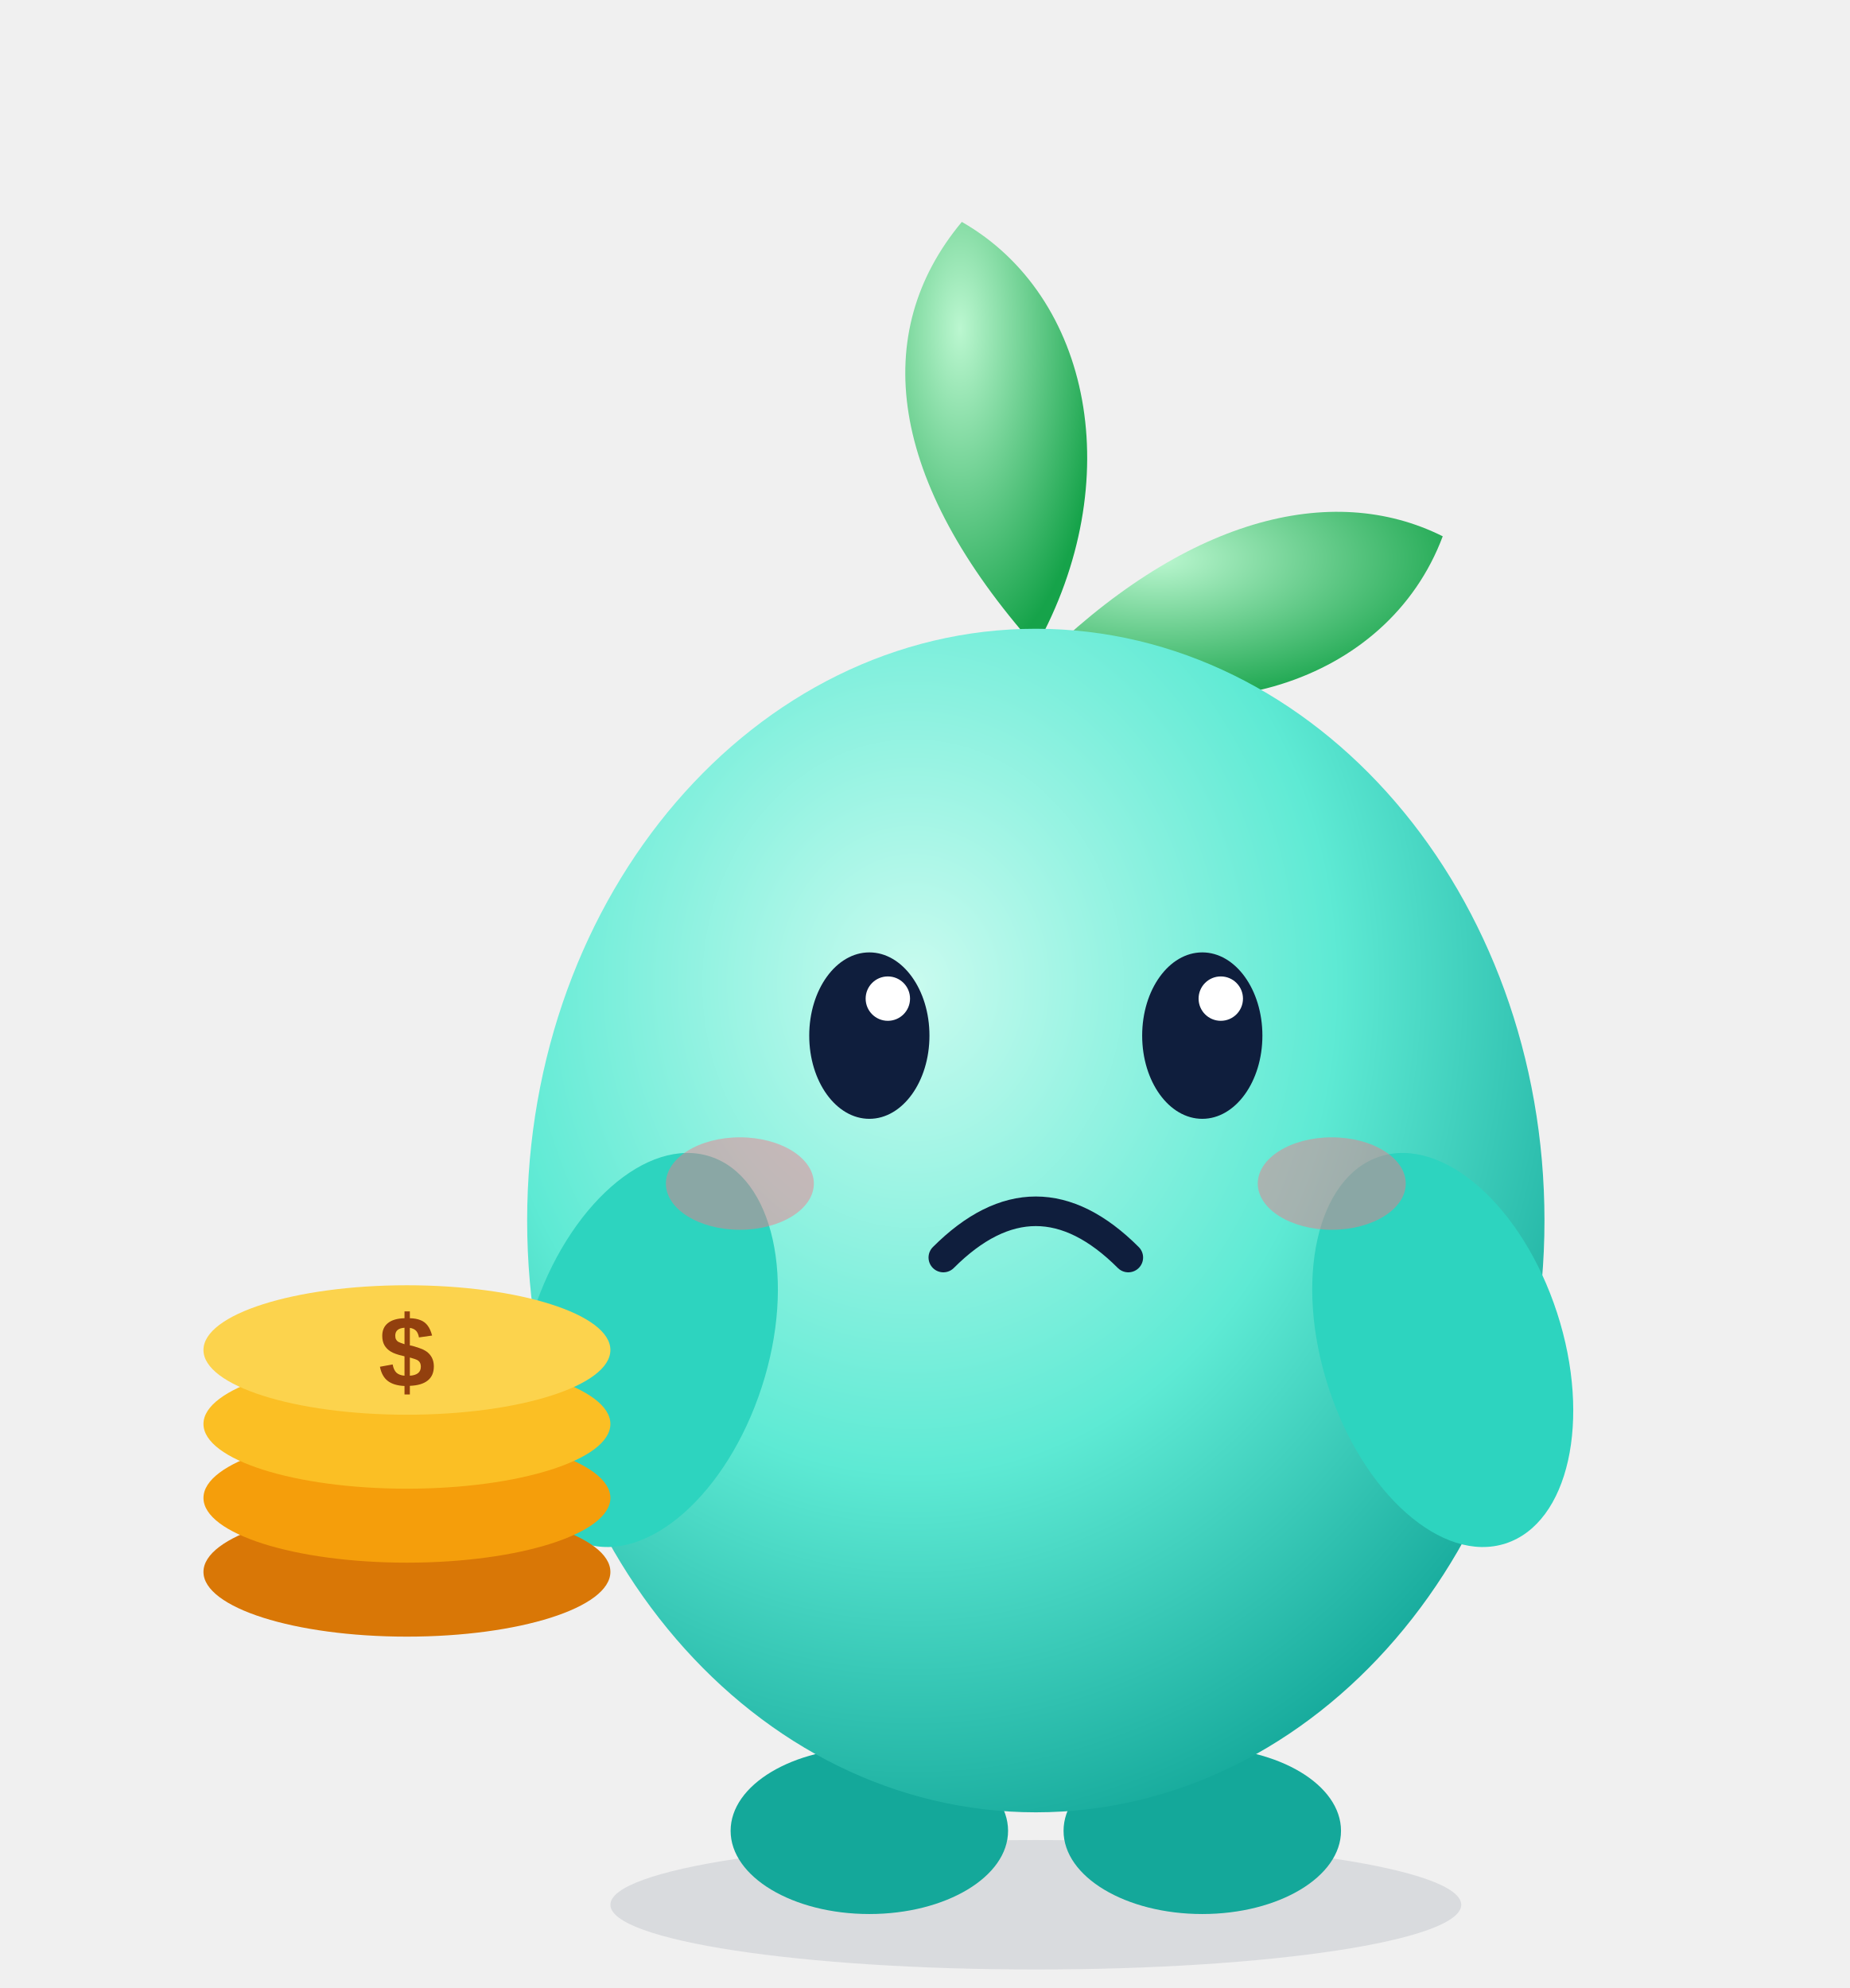
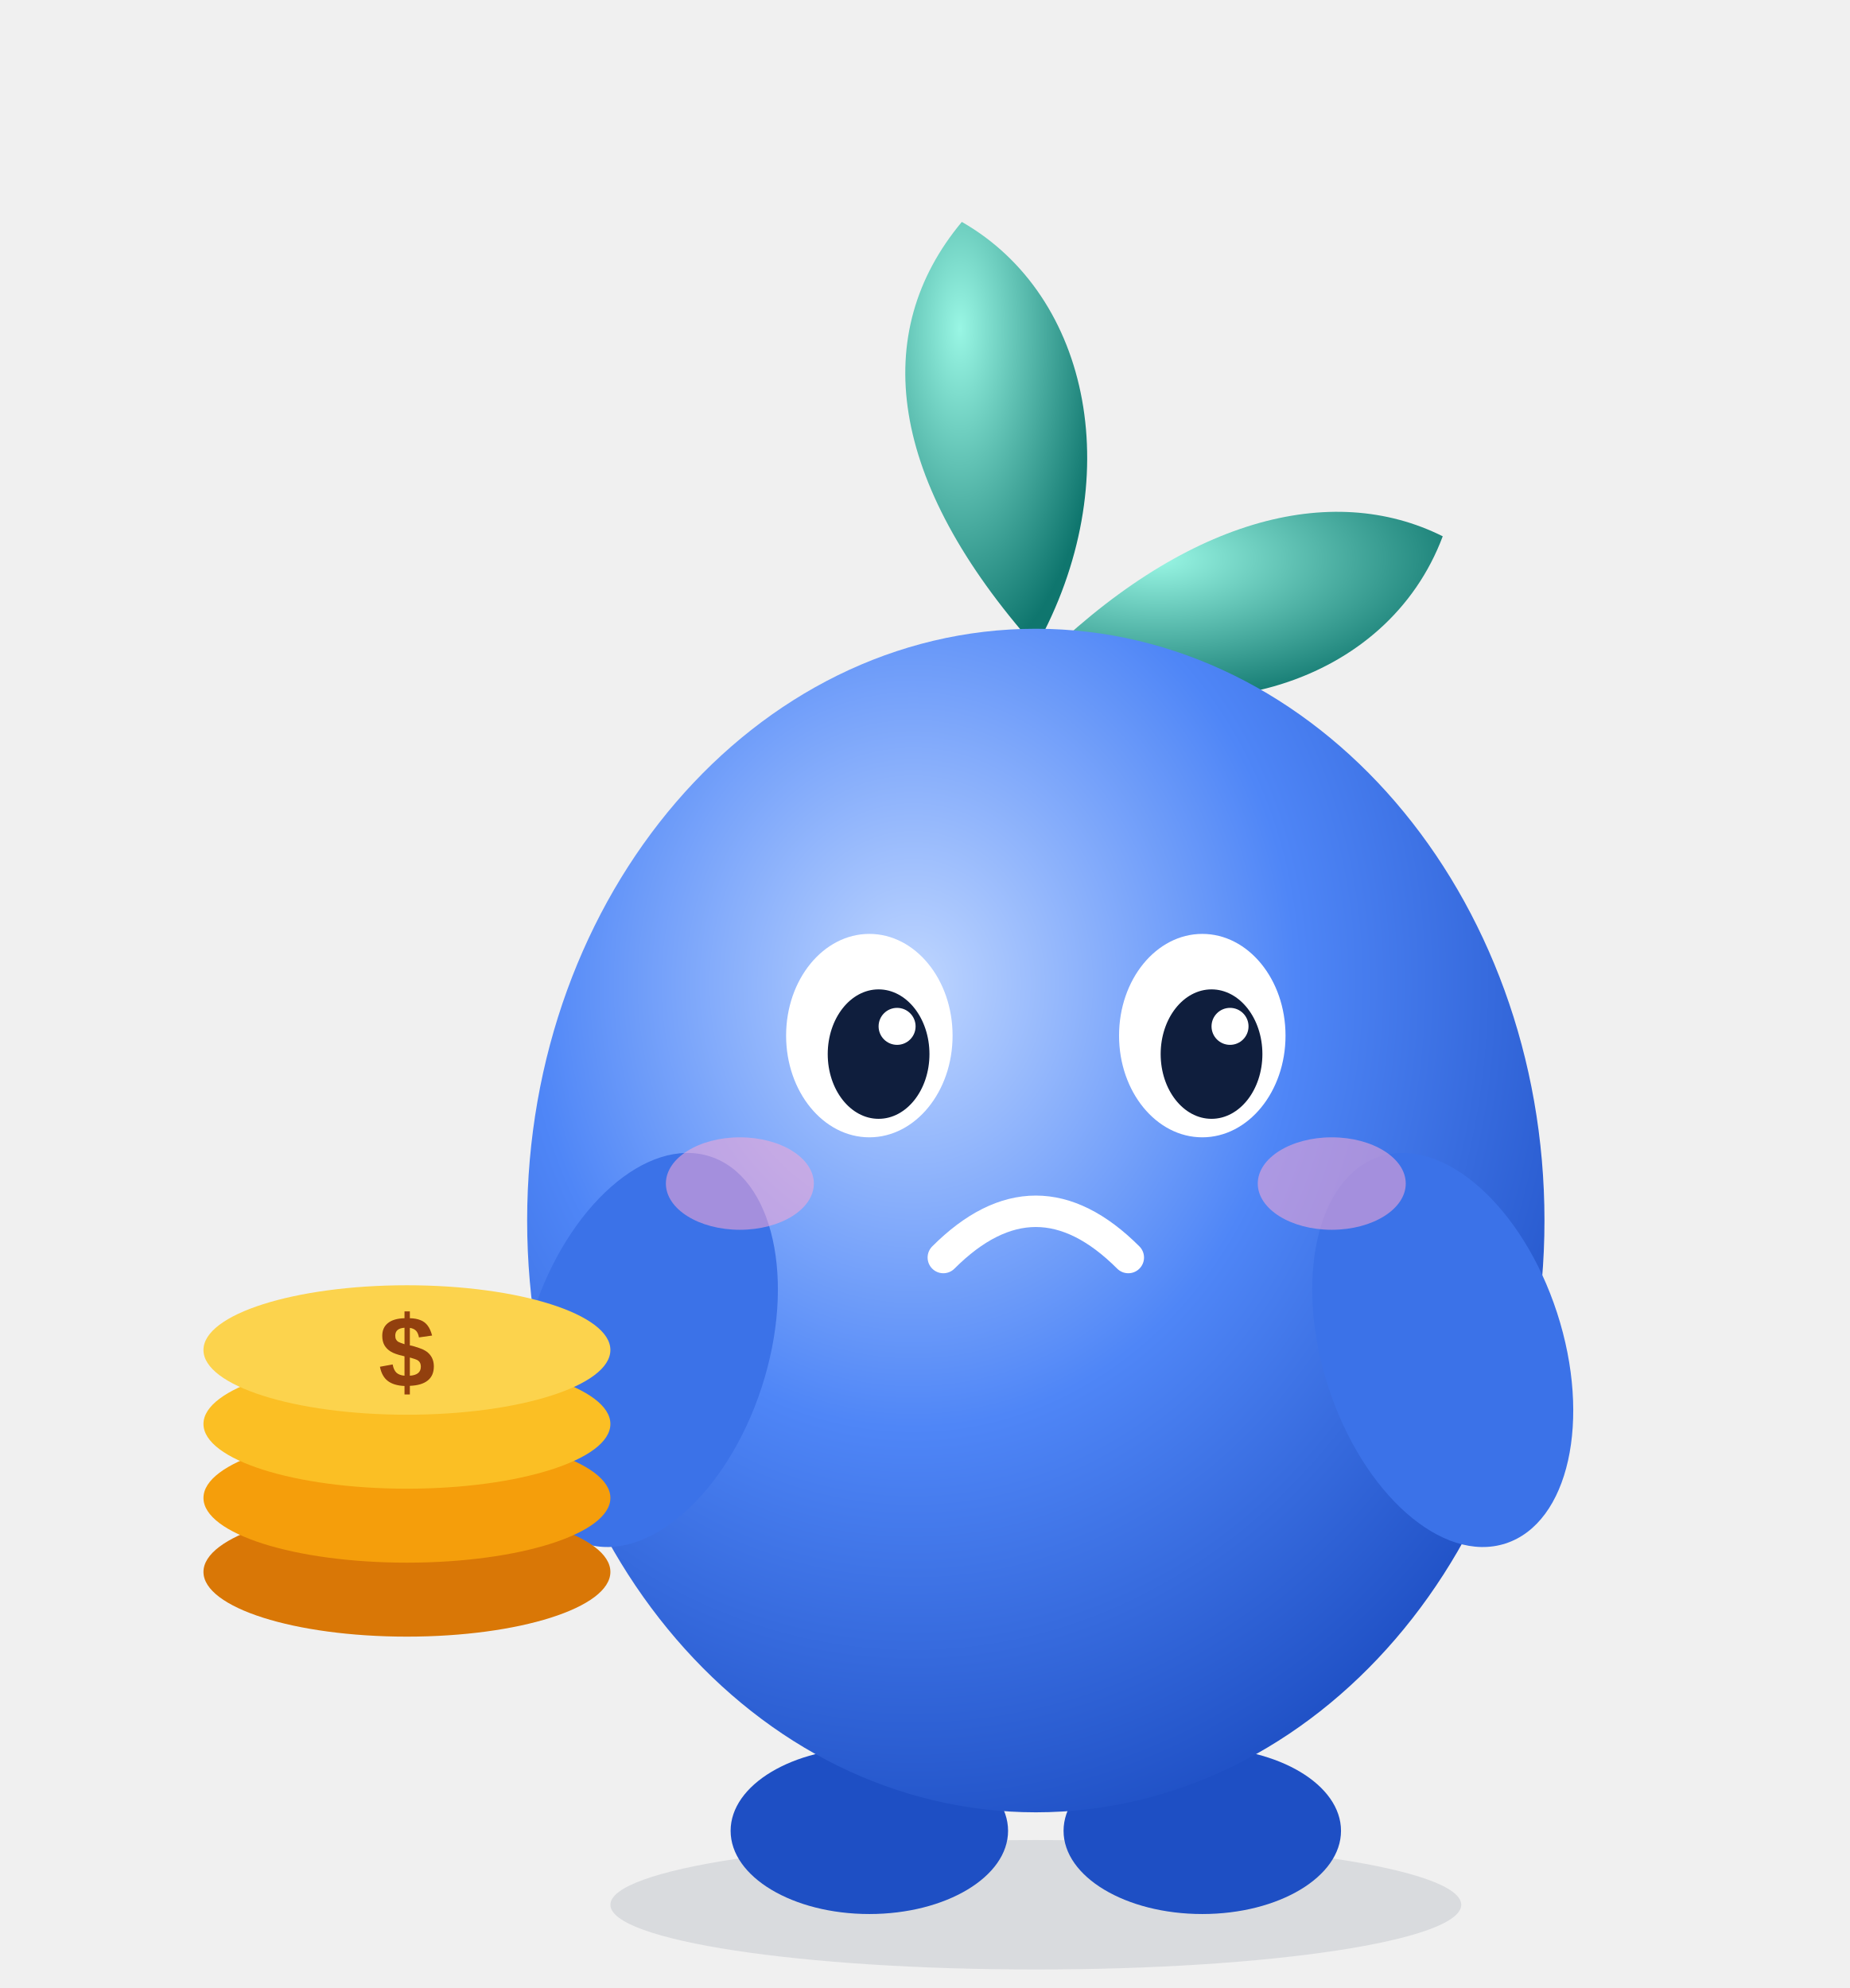
<svg xmlns="http://www.w3.org/2000/svg" viewBox="0 0 200 215">
  <defs>
    <radialGradient id="b" cx="38%" cy="30%" r="75%">
-       <stop offset="0" stop-color="#C9FBEF" />
-       <stop offset=".55" stop-color="#5EEAD4" />
-       <stop offset="1" stop-color="#14A89A" />
+       <stop offset="0" stop-color="#BFD6FF" />
+       <stop offset=".5" stop-color="#4F86F7" />
+       <stop offset="1" stop-color="#1E4FC4" />
    </radialGradient>
    <radialGradient id="l" cx="30%" cy="25%" r="80%">
-       <stop offset="0" stop-color="#BBF7D0" />
-       <stop offset="1" stop-color="#16A34A" />
+       <stop offset="0" stop-color="#99F6E4" />
+       <stop offset="1" stop-color="#0F766E" />
    </radialGradient>
  </defs>
  <ellipse cx="112" cy="206" rx="46" ry="7" fill="#0F1E3D" opacity=".10" />
-   <ellipse cx="94" cy="198" rx="15" ry="9" fill="#14A89A" />
-   <ellipse cx="130" cy="198" rx="15" ry="9" fill="#14A89A" />
+   <ellipse cx="94" cy="198" rx="15" ry="9" fill="#1E4FC4" />
+   <ellipse cx="130" cy="198" rx="15" ry="9" fill="#1E4FC4" />
  <path d="M112 70 C96 52 94 36 104 24 C118 32 122 52 112 70Z" fill="url(#l)" />
  <path d="M112 72 C128 56 144 52 156 58 C150 74 130 80 112 72Z" fill="url(#l)" />
  <ellipse cx="112" cy="132" rx="55" ry="64" fill="url(#b)" />
-   <ellipse cx="156" cy="146" rx="13" ry="22" fill="#2DD4BF" transform="rotate(-18 156 146)" />
-   <ellipse cx="70" cy="146" rx="13" ry="22" fill="#2DD4BF" transform="rotate(18 70 146)" />
-   <ellipse cx="94" cy="112" rx="6.5" ry="9" fill="#0F1E3D" />
-   <ellipse cx="130" cy="112" rx="6.5" ry="9" fill="#0F1E3D" />
-   <circle cx="96" cy="108" r="2.4" fill="#fff" />
-   <circle cx="132" cy="108" r="2.4" fill="#fff" />
-   <ellipse cx="80" cy="128" rx="8" ry="5" fill="#FB7185" opacity=".45" />
-   <ellipse cx="144" cy="128" rx="8" ry="5" fill="#FB7185" opacity=".45" />
-   <path d="M102 136 Q112 126 122 136" fill="none" stroke="#0F1E3D" stroke-width="3.2" stroke-linecap="round" />
+   <ellipse cx="156" cy="146" rx="13" ry="22" fill="#3B72E8" transform="rotate(-18 156 146)" />
+   <ellipse cx="70" cy="146" rx="13" ry="22" fill="#3B72E8" transform="rotate(18 70 146)" />
+   <ellipse cx="94" cy="112" rx="9" ry="11" fill="#fff" />
+   <ellipse cx="130" cy="112" rx="9" ry="11" fill="#fff" />
+   <ellipse cx="95" cy="114" rx="5.5" ry="7" fill="#0F1E3D" />
+   <ellipse cx="131" cy="114" rx="5.5" ry="7" fill="#0F1E3D" />
+   <circle cx="97" cy="111" r="2" fill="#fff" />
+   <circle cx="133" cy="111" r="2" fill="#fff" />
+   <ellipse cx="80" cy="128" rx="8" ry="5" fill="#F9A8D4" opacity=".55" />
+   <ellipse cx="144" cy="128" rx="8" ry="5" fill="#F9A8D4" opacity=".55" />
+   <path d="M102 136 Q112 126 122 136" fill="none" stroke="#fff" stroke-width="3.4" stroke-linecap="round" />
  <ellipse cx="44" cy="170" rx="22" ry="7" fill="#D97706" />
  <ellipse cx="44" cy="162" rx="22" ry="7" fill="#F59E0B" />
  <ellipse cx="44" cy="154" rx="22" ry="7" fill="#FBBF24" />
  <ellipse cx="44" cy="146" rx="22" ry="7" fill="#FCD34D" />
  <text x="44" y="150" text-anchor="middle" font-family="Arial" font-weight="800" font-size="11" fill="#92400E">$</text>
</svg>
